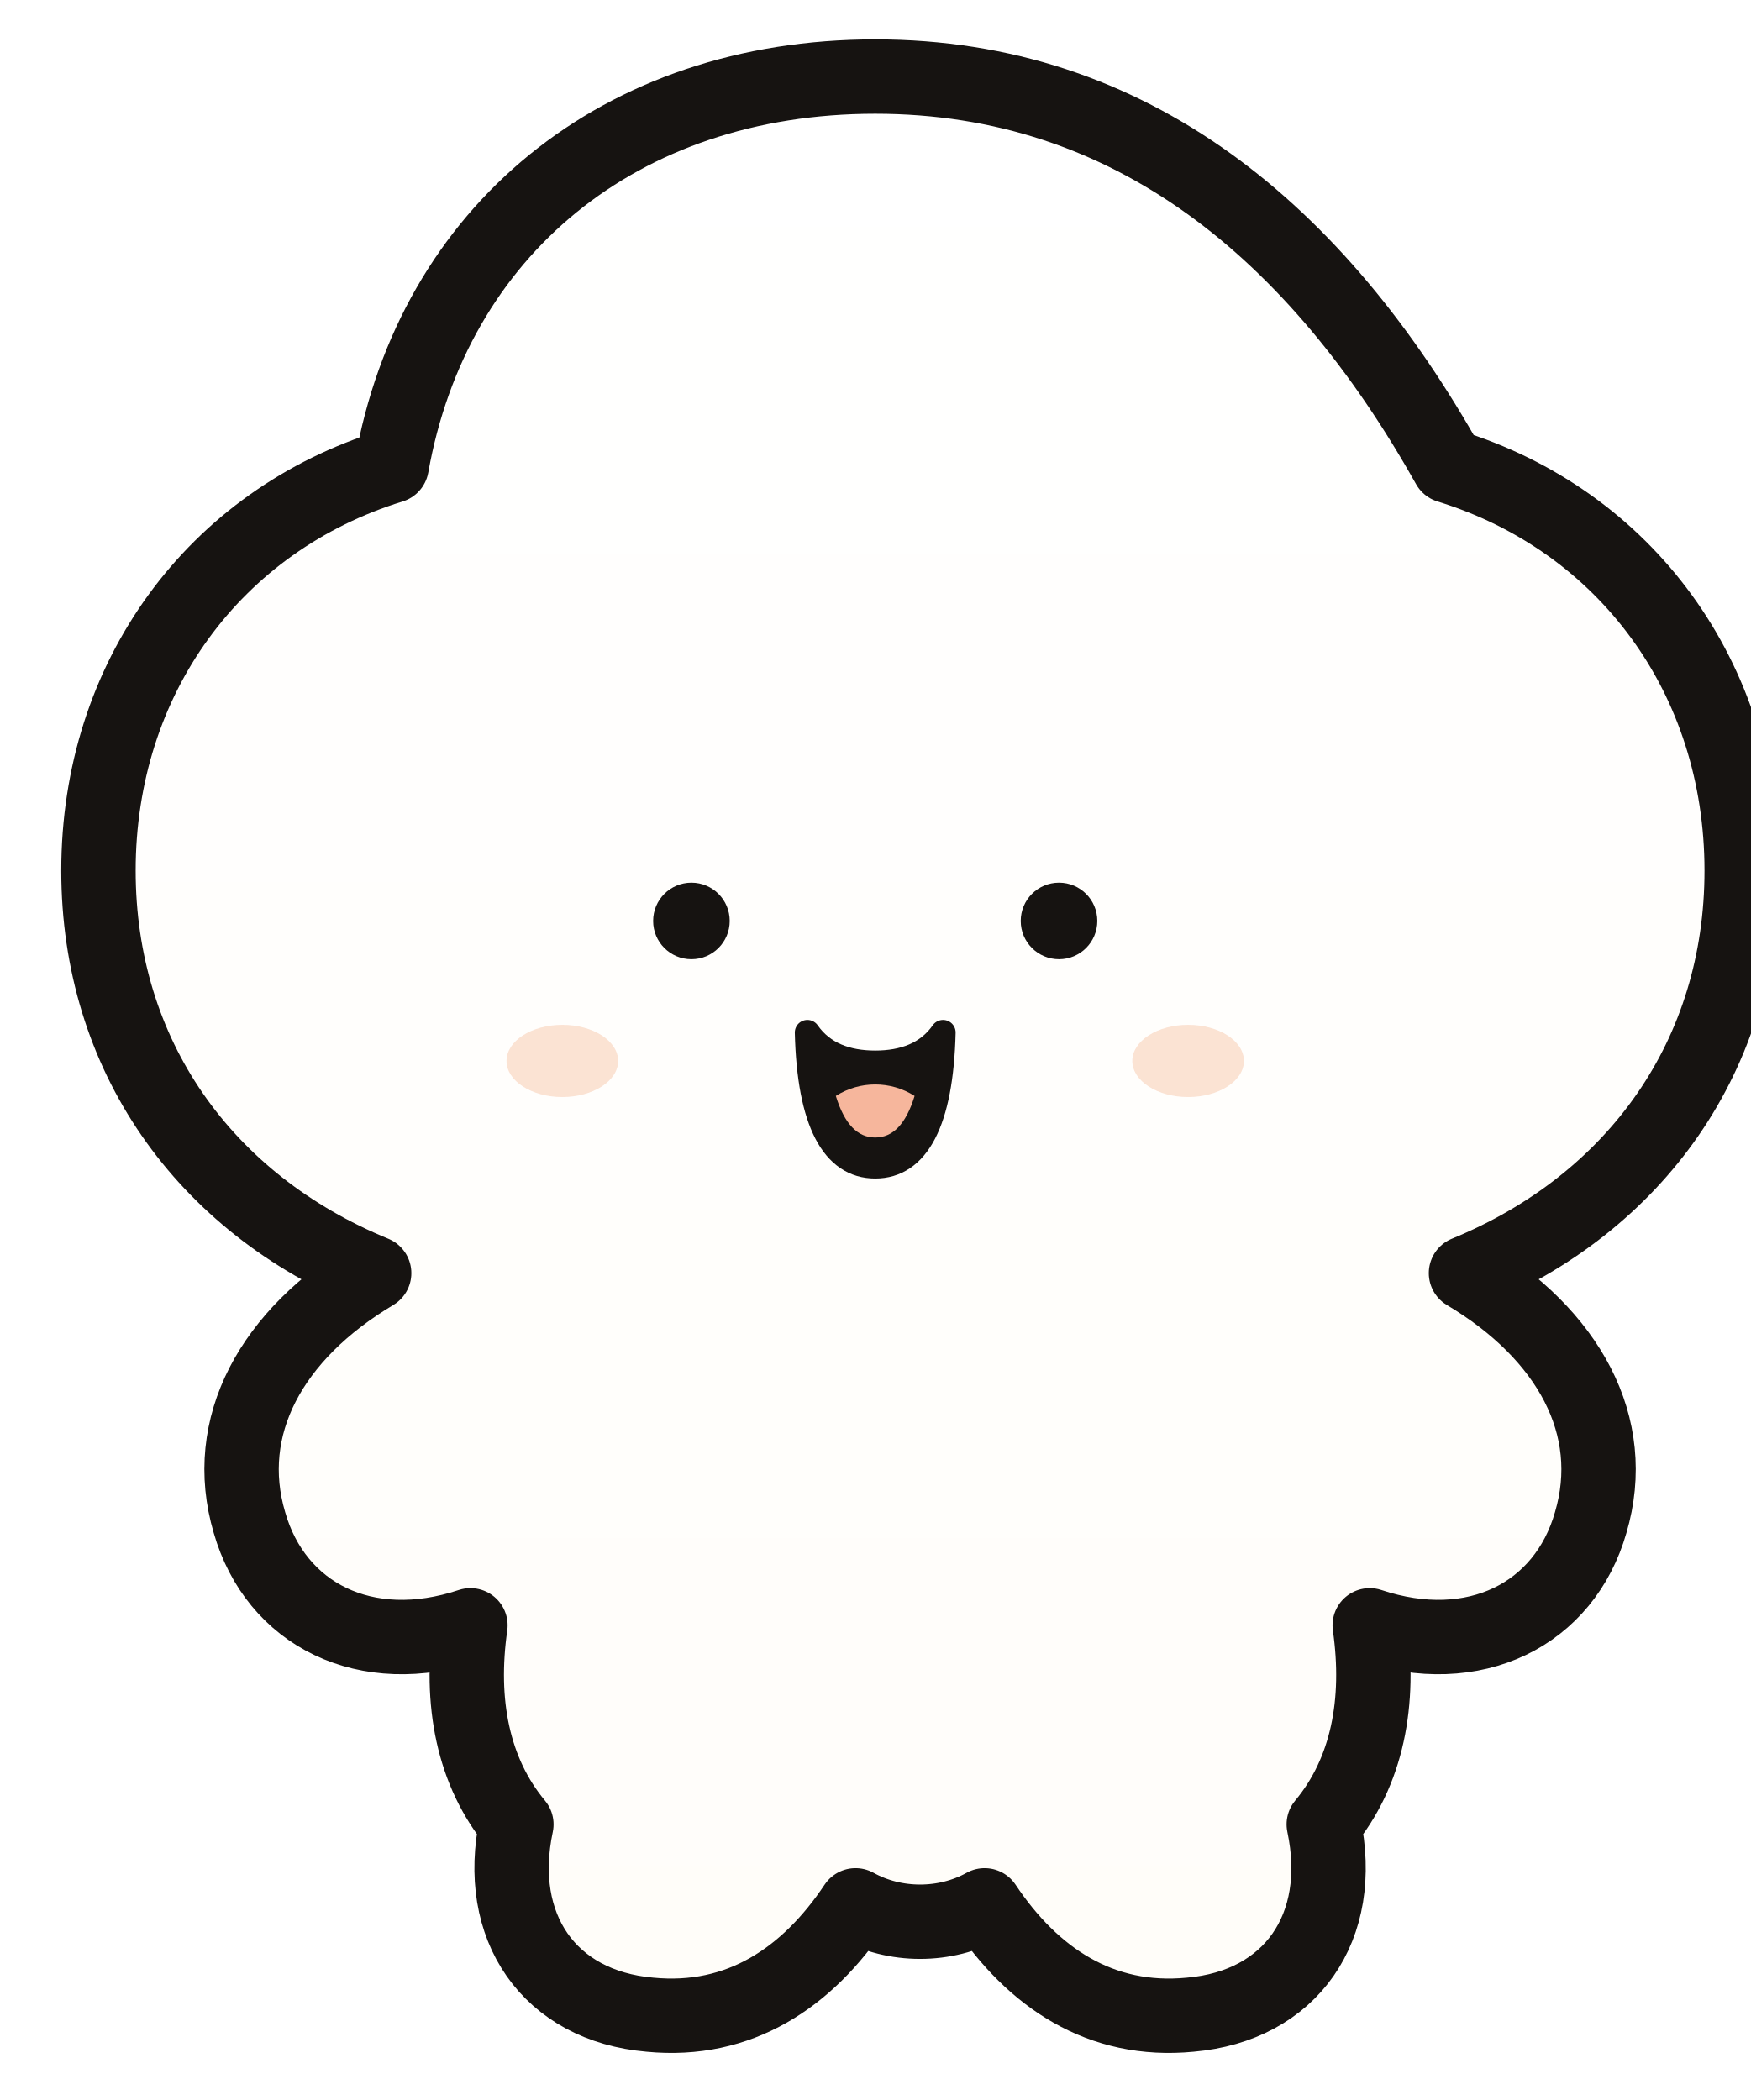
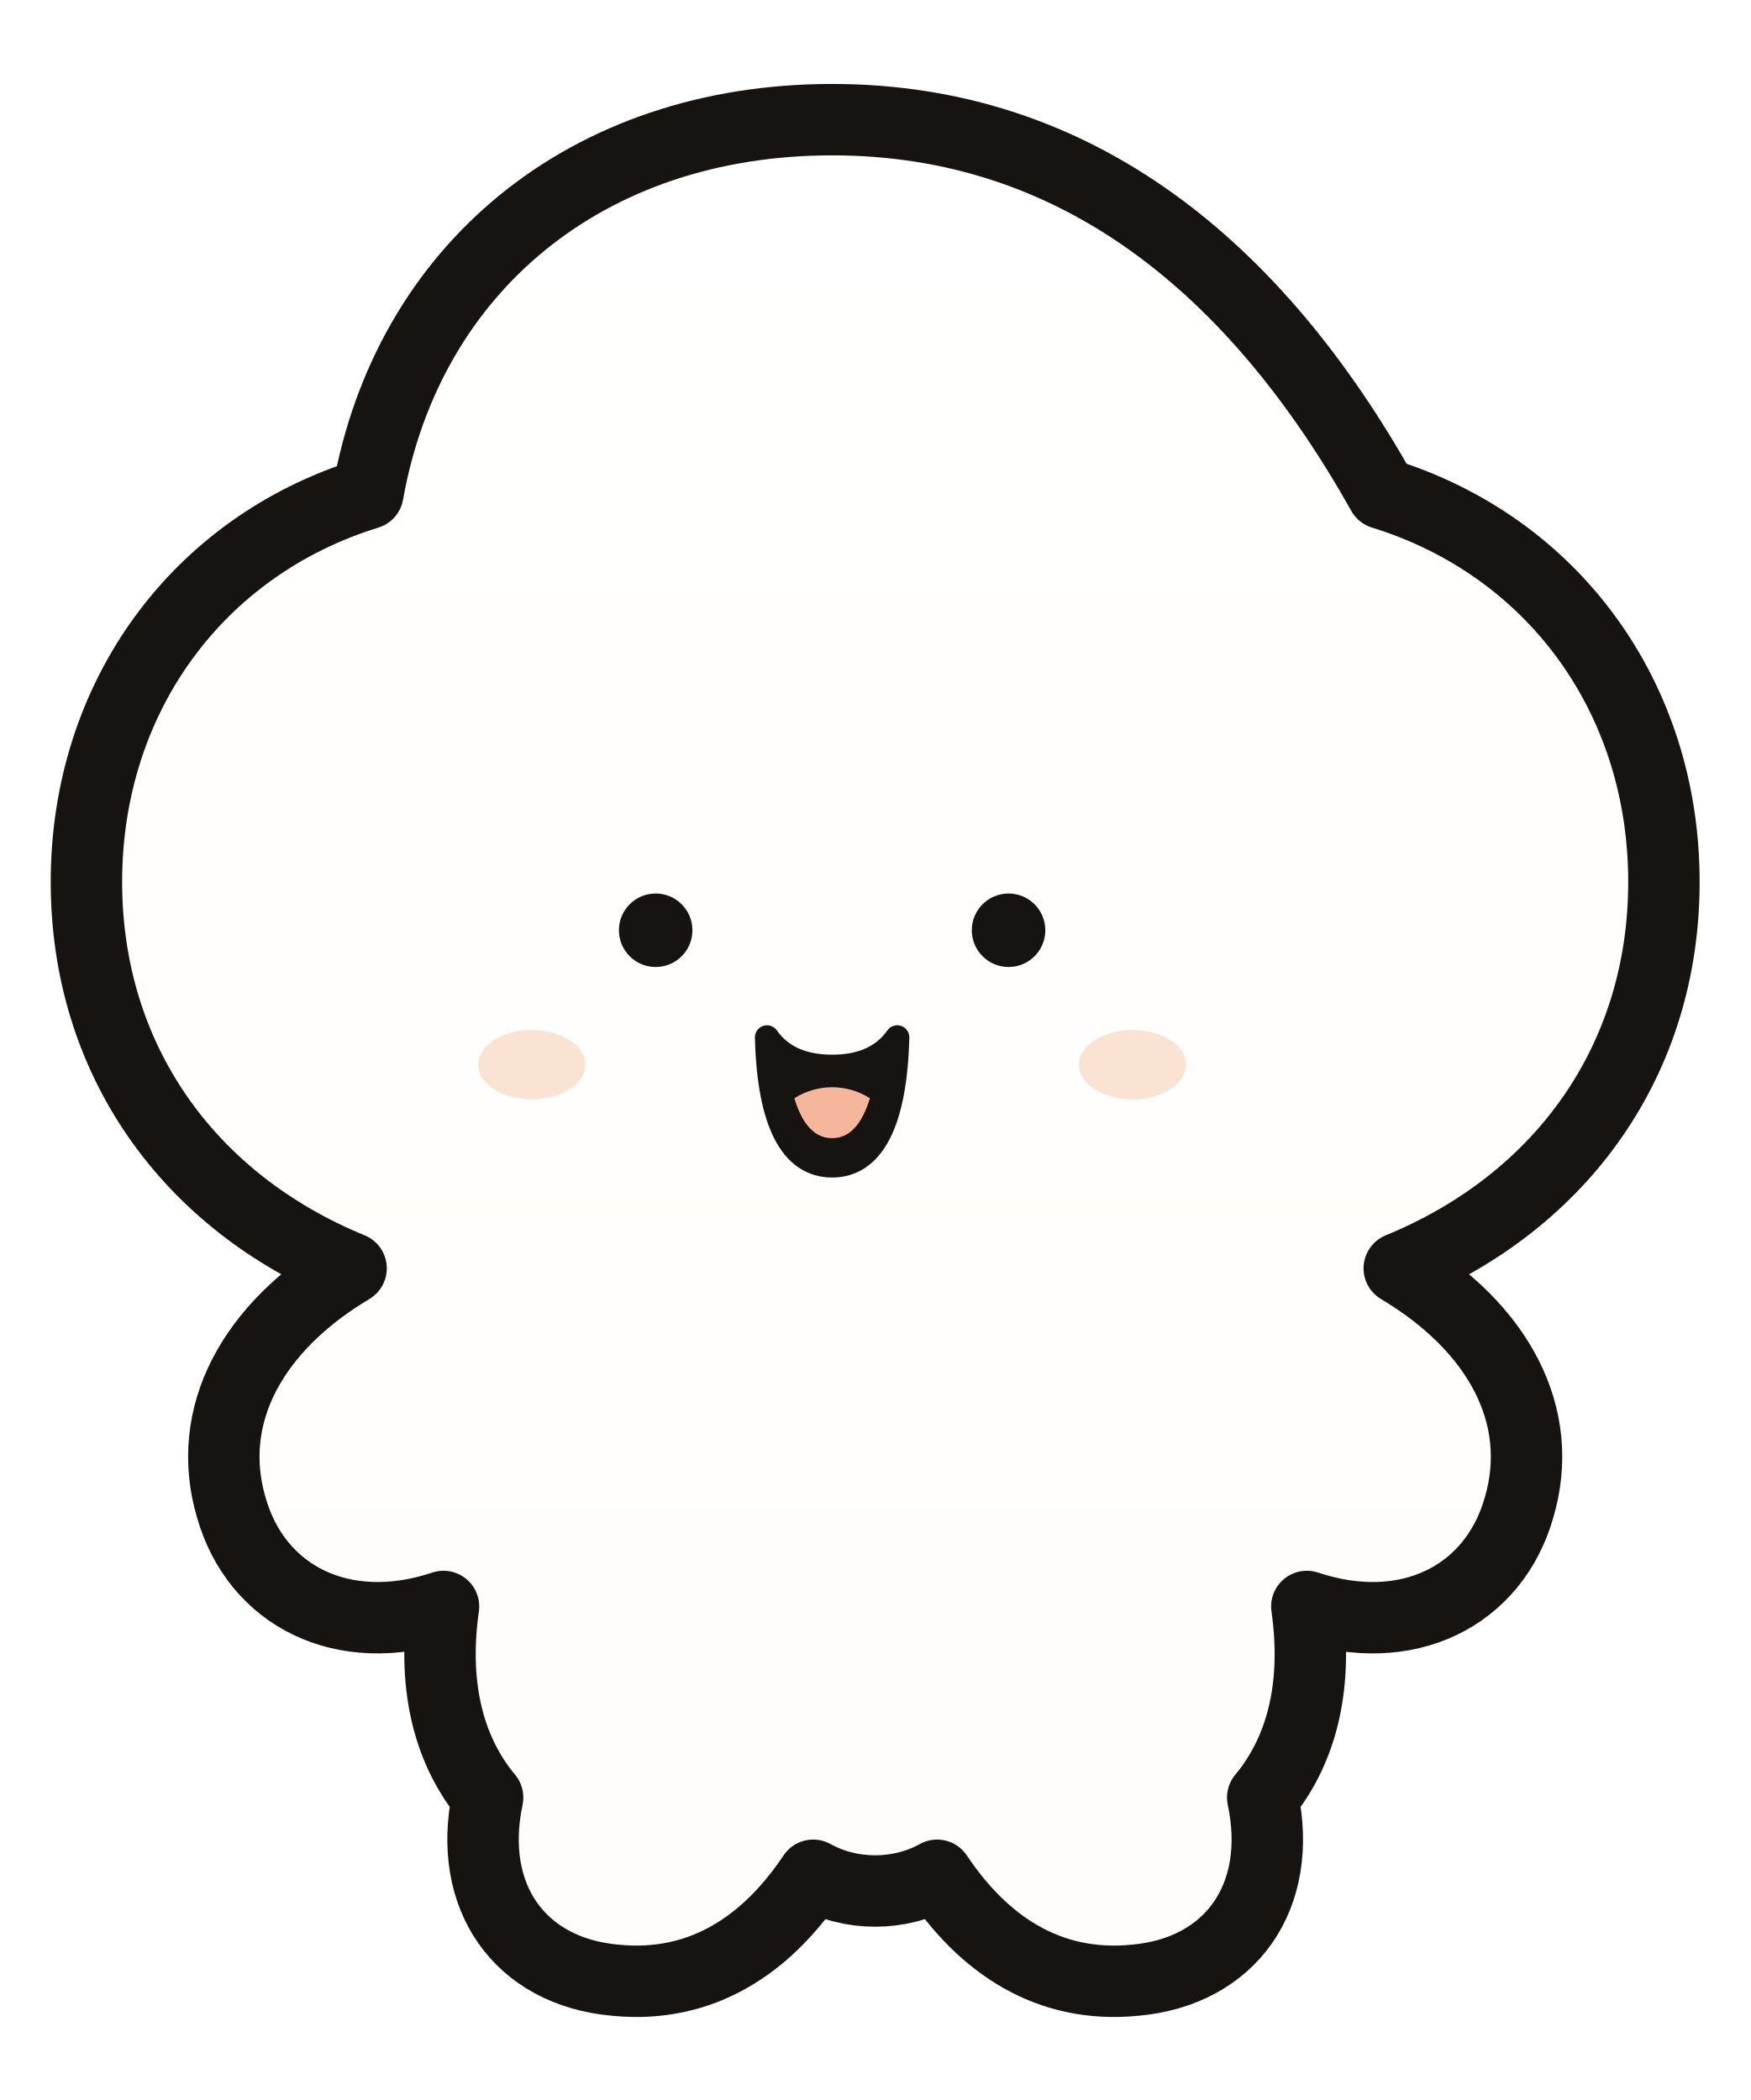
<svg xmlns="http://www.w3.org/2000/svg" viewBox="0 0 80 96" role="img" aria-labelledby="title description">
  <defs>
    <linearGradient id="body" x1="0" y1="0" x2="0" y2="1">
      <stop offset="0" stop-color="#fff" />
      <stop offset="1" stop-color="#fffdf9" />
    </linearGradient>
  </defs>
-   <path d="M40 3.5c-11.7 0-20.2 7.1-22.1 17.8C9.8 23.8 4.5 31 4.5 39.8c0 8.4 4.8 15.2 12.6 18.4-4.7 2.8-7 7-5.7 11.4 1.2 4.2 5.3 6.3 10.1 4.7-.5 3.5.1 6.7 2.1 9.1-1 4.7 1.5 8.3 6.1 8.7 4.1.4 7.2-1.7 9.4-5 1.8 1 4.1 1 5.9 0 2.2 3.3 5.3 5.4 9.4 5 4.6-.4 7.1-4 6.1-8.7 2-2.4 2.6-5.6 2.1-9.1 4.8 1.6 8.9-.5 10.1-4.7 1.3-4.4-1-8.6-5.7-11.4 7.8-3.2 12.6-10 12.6-18.4 0-8.8-5.3-16-13.4-18.5C60.2 10.6 51.7 3.5 40 3.5Z" fill="url(#body)" stroke="#161311" stroke-width="3.4" stroke-linecap="round" stroke-linejoin="round" />
-   <circle cx="31.6" cy="42.1" r="1.75" fill="#161311" />
-   <circle cx="48.4" cy="42.1" r="1.75" fill="#161311" />
-   <ellipse cx="25.7" cy="48.5" rx="2.55" ry="1.65" fill="#f7c9ad" opacity=".52" />
-   <ellipse cx="54.3" cy="48.5" rx="2.55" ry="1.65" fill="#f7c9ad" opacity=".52" />
-   <path d="M36.9 47.2c.7 1 1.8 1.4 3.1 1.4s2.4-.4 3.1-1.4c-.1 4.1-1.2 6.1-3.1 6.1s-3-2-3.1-6.1Z" fill="#161311" stroke="#161311" stroke-width="1.15" stroke-linejoin="round" />
-   <path d="M38.2 50.1c1.1-.7 2.5-.7 3.6 0-.4 1.3-1 1.9-1.8 1.9s-1.4-.6-1.8-1.9Z" fill="#f6b69c" />
+   <g transform="translate(-0.37 2.11) scale(0.96)">
+     <path d="M40 3.5c-11.7 0-20.2 7.1-22.1 17.8C9.8 23.8 4.5 31 4.5 39.8c0 8.4 4.8 15.2 12.6 18.4-4.7 2.8-7 7-5.7 11.4 1.2 4.2 5.3 6.3 10.1 4.7-.5 3.5.1 6.7 2.1 9.1-1 4.7 1.5 8.3 6.1 8.7 4.1.4 7.2-1.7 9.4-5 1.8 1 4.1 1 5.9 0 2.2 3.3 5.3 5.4 9.4 5 4.6-.4 7.1-4 6.1-8.7 2-2.4 2.6-5.6 2.1-9.1 4.8 1.6 8.9-.5 10.1-4.7 1.3-4.4-1-8.6-5.7-11.4 7.8-3.2 12.6-10 12.6-18.4 0-8.8-5.3-16-13.4-18.5C60.2 10.6 51.7 3.5 40 3.5Z" fill="url(#body)" stroke="#161311" stroke-width="3.4" stroke-linecap="round" stroke-linejoin="round" />
+     <circle cx="31.6" cy="42.1" r="1.75" fill="#161311" />
+     <circle cx="48.4" cy="42.1" r="1.75" fill="#161311" />
+     <ellipse cx="25.7" cy="48.5" rx="2.55" ry="1.65" fill="#f7c9ad" opacity=".52" />
+     <ellipse cx="54.3" cy="48.5" rx="2.55" ry="1.65" fill="#f7c9ad" opacity=".52" />
+     <path d="M36.9 47.2c.7 1 1.8 1.4 3.1 1.4s2.4-.4 3.1-1.4c-.1 4.1-1.2 6.1-3.1 6.1s-3-2-3.1-6.1Z" fill="#161311" stroke="#161311" stroke-width="1.15" stroke-linejoin="round" />
+     <path d="M38.2 50.1c1.1-.7 2.5-.7 3.6 0-.4 1.3-1 1.9-1.8 1.9s-1.4-.6-1.8-1.9Z" fill="#f6b69c" />
+   </g>
</svg>
